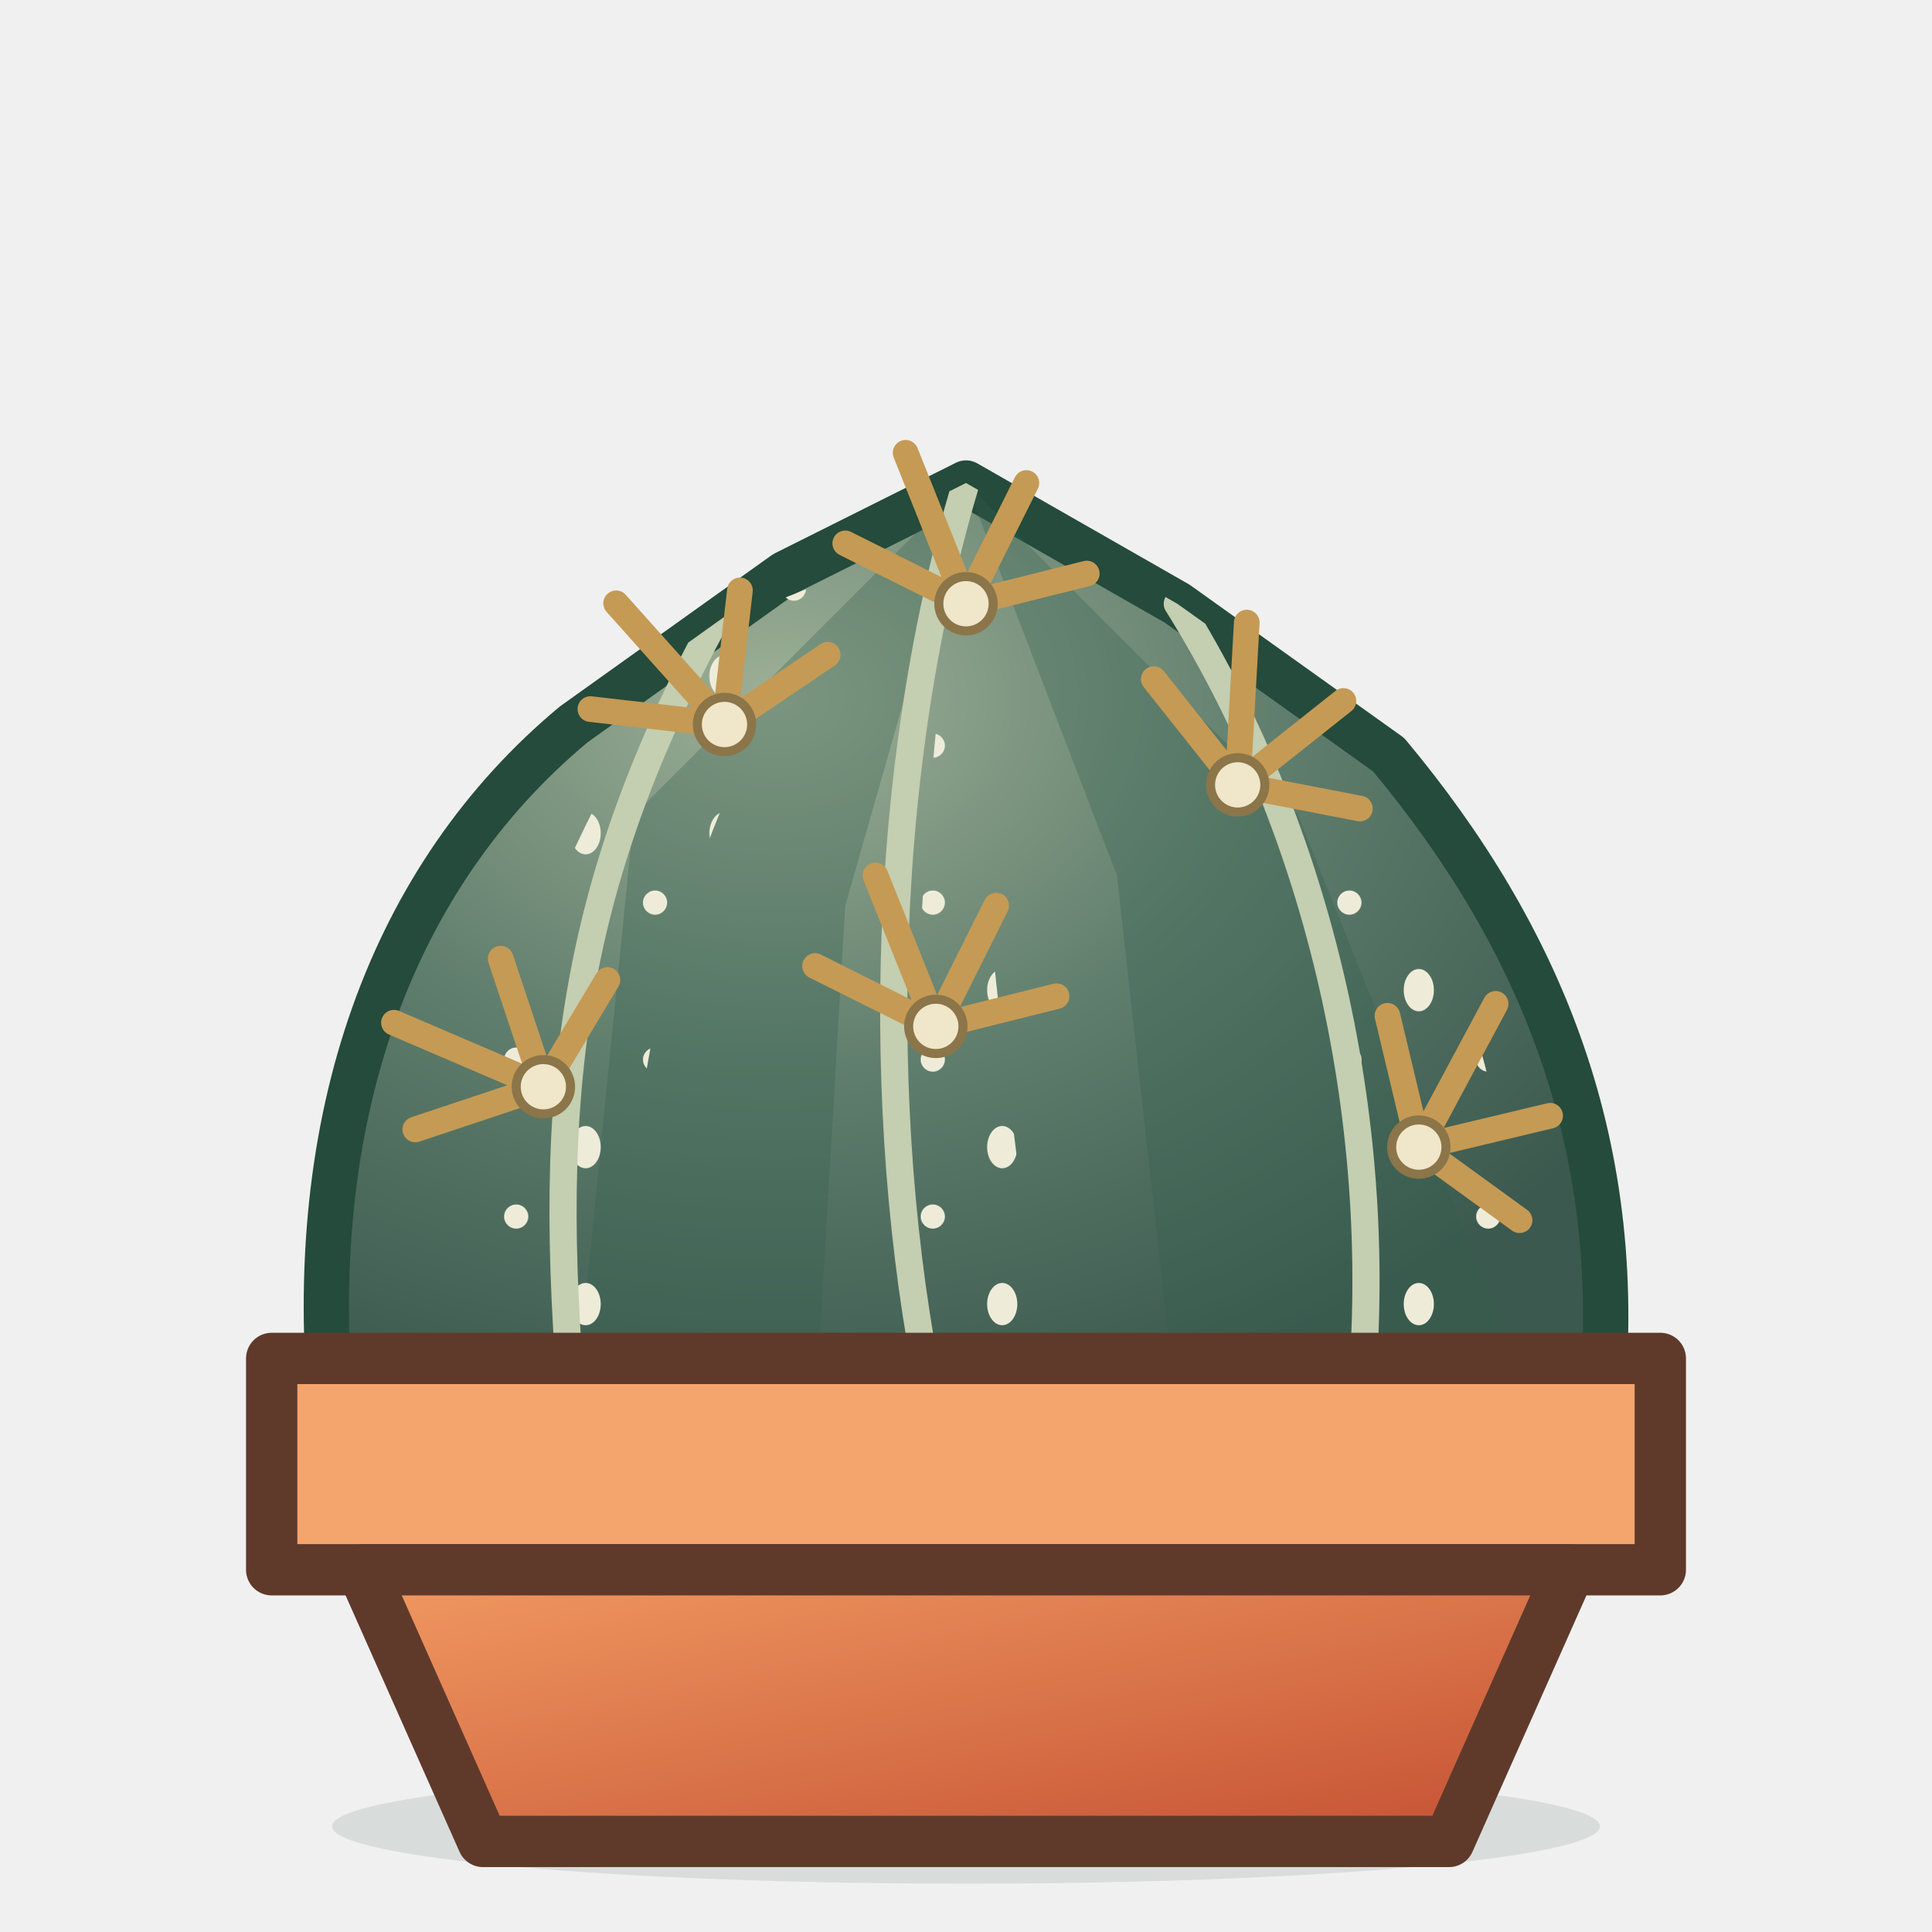
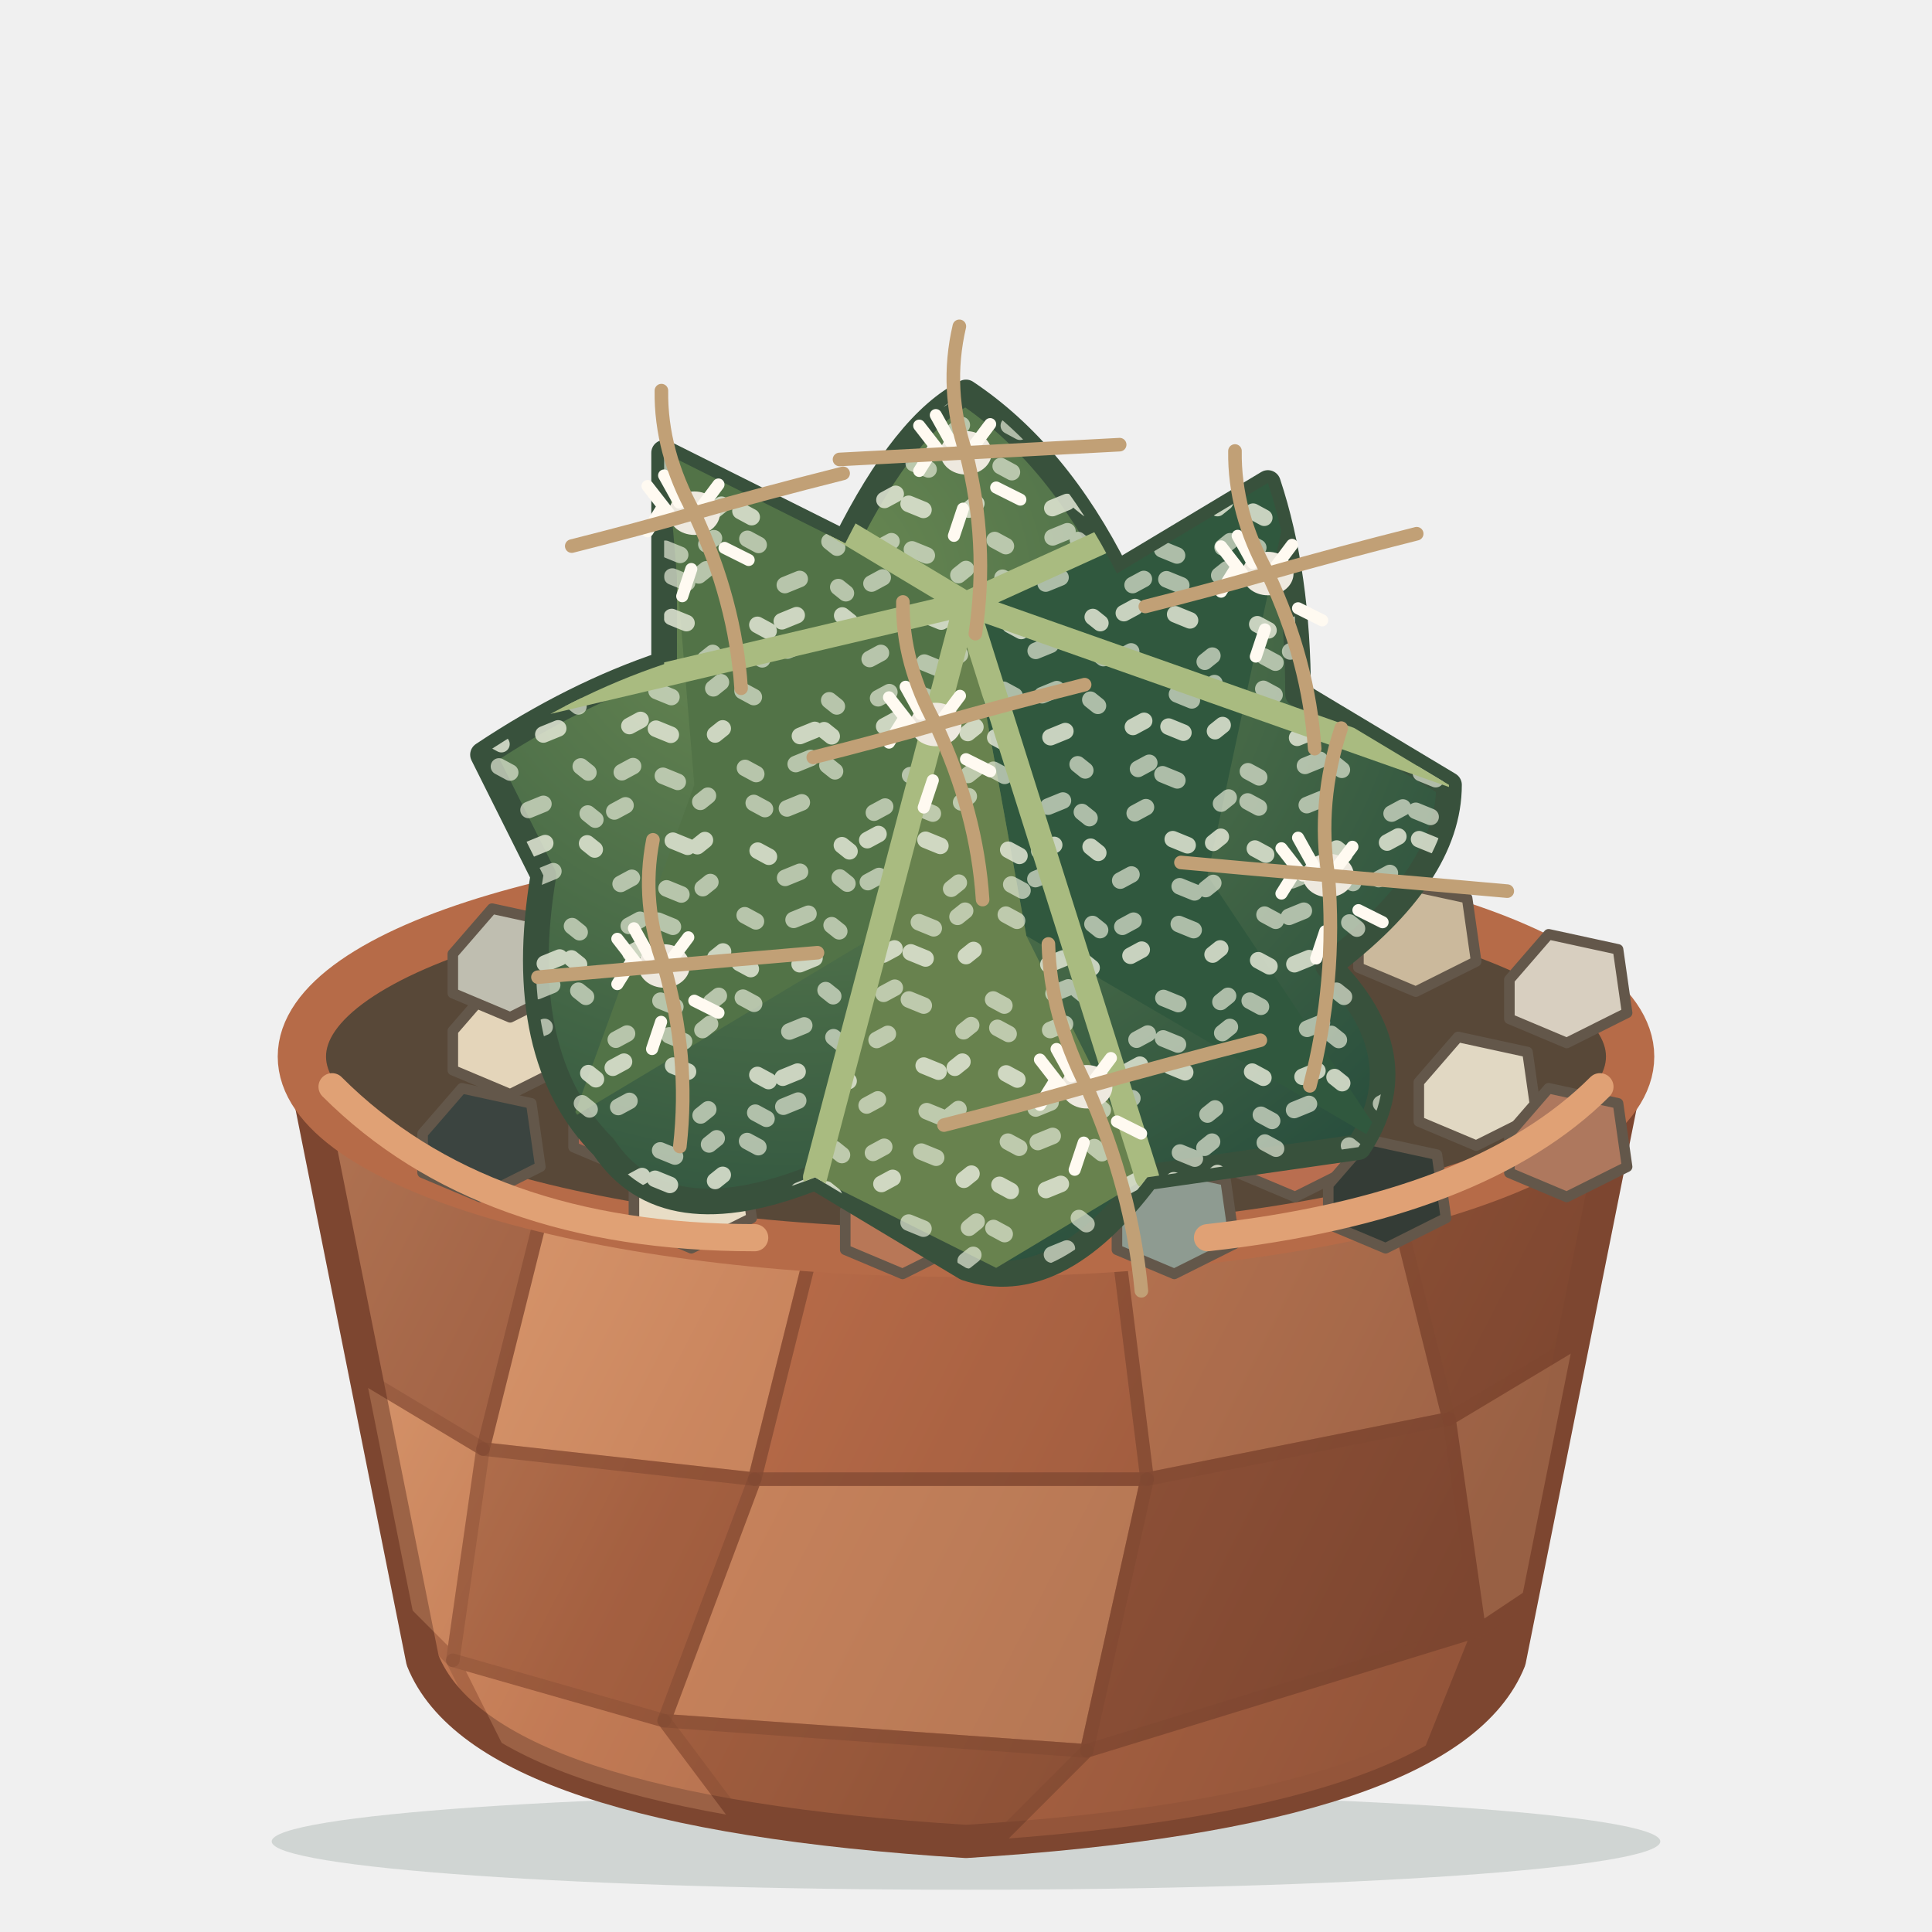
<svg xmlns="http://www.w3.org/2000/svg" viewBox="0 0 64 64" role="img" aria-labelledby="astrophytum-ornatum-title astrophytum-ornatum-description" data-plant-slug="astrophytum-ornatum" focusable="false">
  <defs>
-     <linearGradient id="astro-pot" x1="0" x2="0.9" y1="0" y2="1">
-       <stop offset="0" stop-color="#f19a62" />
-       <stop offset="1" stop-color="#c65335" />
+     <linearGradient id="nov01-a-p09-pot" x1="0" y1="0" x2="1" y2="0.3">
+       <stop stop-color="#e0a175" />
+       <stop offset="0.4" stop-color="#b66b48" />
+       <stop offset="1" stop-color="#7d4630" />
    </linearGradient>
-     <radialGradient id="ornatum-body" cx="35%" cy="23%" r="80%">
-       <stop offset="0" stop-color="#9daf96" />
-       <stop offset="0.5" stop-color="#607e6d" />
-       <stop offset="1" stop-color="#3b594e" />
+     <clipPath id="nov01-a-p09-pot-clip">
+       <path d="M10 35H54L50 55Q48 60 32 61Q16 60 14 55Z" fill="#fff" stroke="none" stroke-width="0" />
+     </clipPath>
+     <radialGradient id="nov01-a-p09-body" cx="0.32" cy="0.22" r="0.9">
+       <stop stop-color="#6c8b53" />
+       <stop offset="1" stop-color="#254b3c" />
    </radialGradient>
-     <clipPath id="ornatum-clip" clipPathUnits="userSpaceOnUse">
-       <path d="M11 47c-1-10 2-18 8-23l7-5 6-3 7 4 7 5c5 6 8 13 7 22Z" fill="none" stroke="none" stroke-width="1" stroke-linecap="round" stroke-linejoin="round" />
+     <clipPath id="nov01-a-p09-body-clip">
+       <path d="M20 38Q17 35 18 29L16 25Q19 23 22 22L22 15L28 18Q30 14 32 13Q35 15 37 19L42 16Q43 19 43 23L48 26Q48 29 44 32Q47 35 45 38L38 39Q35 43 32 42L27 39Q22 41 20 38Z" fill="#fff" stroke="none" stroke-width="0" />
    </clipPath>
-     <pattern id="ornatum-flecks" width="4.6" height="5.2" patternUnits="userSpaceOnUse">
-       <ellipse cx="1" cy="1.6" rx="0.5" ry="0.7" fill="#eeebd9" stroke="none" stroke-width="1" />
-       <ellipse cx="3.3" cy="3.9" rx="0.4" ry="0.4" fill="#eeebd9" stroke="none" stroke-width="1" />
-     </pattern>
-     <g id="astrophytum-ornatum-detail-1">
-       <path d="M0 0-2-5m2 5 2-4m-2 4-4-2m4 2 4-1" fill="none" stroke="#c59a54" stroke-width="0.85" stroke-linecap="round" stroke-linejoin="round" />
-       <ellipse cx="0" cy="0" rx="0.9" ry="0.9" fill="#f0e6c9" stroke="#8b7549" stroke-width="0.3" />
+   </defs>
+   <g stroke-linecap="round" stroke-linejoin="round">
+     <ellipse cx="32" cy="61" rx="23" ry="1.6" fill="#274537" opacity="0.16" />
+     <path d="M10 35H54L50 55Q48 60 32 61Q16 60 14 55Z" fill="url(#nov01-a-p09-pot)" stroke="#7d4630" stroke-width="1.1" />
+     <g clip-path="url(#nov01-a-p09-pot-clip)">
+       <path d="M10 36 18 40 16 48 11 45Z" fill="#7d4630" stroke="#7d4630" stroke-width="0.45" opacity="0.48" />
+       <path d="M18 40 27 41 25 49 16 48Z" fill="#e0a175" stroke="#7d4630" stroke-width="0.45" opacity="0.5" />
+       <path d="M27 41 37 41 38 49 25 49Z" fill="#b66b48" stroke="#7d4630" stroke-width="0.45" opacity="0.35" />
+       <path d="M37 41 46 39 48 47 38 49Z" fill="#e0a175" stroke="#7d4630" stroke-width="0.45" opacity="0.3" />
+       <path d="M46 39 54 36 53 44 48 47Z" fill="#7d4630" stroke="#7d4630" stroke-width="0.45" opacity="0.38" />
+       <path d="M11 45 16 48 15 55 12 52Z" fill="#e0a175" stroke="#7d4630" stroke-width="0.45" opacity="0.32" />
+       <path d="M16 48 25 49 22 57 15 55Z" fill="#7d4630" stroke="#7d4630" stroke-width="0.45" opacity="0.3" />
+       <path d="M25 49 38 49 36 58 22 57Z" fill="#e0a175" stroke="#7d4630" stroke-width="0.45" opacity="0.45" />
+       <path d="M38 49 48 47 49 54 36 58Z" fill="#7d4630" stroke="#7d4630" stroke-width="0.45" opacity="0.42" />
+       <path d="M48 47 53 44 52 52 49 54Z" fill="#e0a175" stroke="#7d4630" stroke-width="0.45" opacity="0.28" />
+       <path d="M15 55 22 57 25 61 17 59Z" fill="#e0a175" stroke="#7d4630" stroke-width="0.45" opacity="0.3" />
+       <path d="M22 57 36 58 32 62 25 61Z" fill="#7d4630" stroke="#7d4630" stroke-width="0.45" opacity="0.25" />
+       <path d="M36 58 49 54 47 59 32 62Z" fill="#b66b48" stroke="#7d4630" stroke-width="0.45" opacity="0.4" />
    </g>
-   </defs>
-   <ellipse cx="32" cy="60.5" rx="21" ry="1.9" fill="#244b3b" stroke="none" stroke-width="0" opacity="0.12" />
-   <ellipse cx="32" cy="45.5" rx="21" ry="2.1" fill="#745c45" stroke="none" stroke-width="1" />
-   <path d="M11 47c-1-10 2-18 8-23l7-5 6-3 7 4 7 5c5 6 8 13 7 22Z" fill="url(#ornatum-body)" stroke="#244b3b" stroke-width="1.5" stroke-linecap="round" stroke-linejoin="round" />
-   <g clip-path="url(#ornatum-clip)">
-     <path d="M32 16 21 27 19 47h8l1-17ZM32 16l5 13 2 18h12l-8-20Z" fill="#315d4f" stroke="none" stroke-width="0" stroke-linecap="round" stroke-linejoin="round" opacity="0.32" />
-     <path d="M23 21c-7 11-8 18-7 27h5c-1-13 2-21 7-29ZM32 16c-2 14-2 24-1 32h4c-2-14-3-23-3-32Zm8 6c5 8 6 18 5 26h5c1-12-2-20-10-26Z" fill="url(#ornatum-flecks)" stroke="none" stroke-width="1" stroke-linecap="round" stroke-linejoin="round" />
-     <path d="M32 16c-3 10-3 22-1 31M24 20c-5 9-6 16-5 27m20-27c5 8 7 18 6 27" fill="none" stroke="#c4ceb0" stroke-width="0.9" stroke-linecap="round" stroke-linejoin="round" />
+     <ellipse cx="32" cy="35" rx="22" ry="6.5" fill="#584838" stroke="#b66b48" stroke-width="1.6" />
+     <path d="m15 34.15 1.3-1.5 2.3 0.5 0.3 2.1-2 1-1.9-0.8Z" fill="#e4d5ba" stroke="#63574a" stroke-width="0.35" />
+     <path d="m19 36.7 1.3-1.5 2.3 0.5 0.3 2.1-2 1-1.9-0.8Z" fill="#af6650" stroke="#63574a" stroke-width="0.35" />
+     <path d="m24 37.55 1.3-1.5 2.3 0.5 0.3 2.1-2 1-1.9-0.8Z" fill="#bdc4bc" stroke="#63574a" stroke-width="0.35" />
+     <path d="m29 38.4 1.3-1.5 2.3 0.5 0.3 2.1-2 1-1.9-0.8Z" fill="#3a3b35" stroke="#63574a" stroke-width="0.35" />
+     <path d="m35 38.4 1.3-1.5 2.3 0.5 0.3 2.1-2 1-1.9-0.8Z" fill="#ddcdb1" stroke="#63574a" stroke-width="0.35" />
+     <path d="m41 37.55 1.3-1.5 2.3 0.5 0.3 2.1-2 1-1.9-0.8Z" fill="#b96e50" stroke="#63574a" stroke-width="0.35" />
+     <path d="m47 35.85 1.3-1.5 2.3 0.5 0.3 2.1-2 1-1.9-0.8Z" fill="#e1d8c3" stroke="#63574a" stroke-width="0.35" />
+     <path d="m14 37.55 1.3-1.5 2.3 0.5 0.3 2.1-2 1-1.9-0.8Z" fill="#3b4440" stroke="#63574a" stroke-width="0.35" />
+     <path d="m21 39.25 1.3-1.5 2.3 0.5 0.3 2.1-2 1-1.9-0.8Z" fill="#e8ddc6" stroke="#63574a" stroke-width="0.35" />
+     <path d="m28 40.1 1.3-1.5 2.3 0.5 0.3 2.1-2 1-1.9-0.8Z" fill="#b87757" stroke="#63574a" stroke-width="0.35" />
+     <path d="m37 40.1 1.3-1.5 2.3 0.5 0.3 2.1-2 1-1.9-0.8Z" fill="#8e9b91" stroke="#63574a" stroke-width="0.35" />
+     <path d="m44 39.25 1.3-1.5 2.3 0.5 0.3 2.1-2 1-1.9-0.8Z" fill="#343c36" stroke="#63574a" stroke-width="0.35" />
+     <path d="m50 37.55 1.3-1.5 2.3 0.5 0.3 2.1-2 1-1.9-0.8Z" fill="#ae785e" stroke="#63574a" stroke-width="0.35" />
+     <path d="m15 31.6 1.3-1.5 2.3 0.5 0.3 2.1-2 1-1.9-0.8Z" fill="#bfbeb0" stroke="#63574a" stroke-width="0.35" />
+     <path d="m21 30.75 1.3-1.5 2.3 0.5 0.3 2.1-2 1-1.9-0.8Z" fill="#3a3e36" stroke="#63574a" stroke-width="0.35" />
+     <path d="m45 30.75 1.3-1.5 2.3 0.5 0.3 2.1-2 1-1.9-0.8Z" fill="#cbb99c" stroke="#63574a" stroke-width="0.35" />
+     <path d="m50 32.45 1.3-1.5 2.3 0.5 0.3 2.1-2 1-1.9-0.8Z" fill="#d8cfc0" stroke="#63574a" stroke-width="0.35" />
+     <path d="M20 38Q17 35 18 29L16 25Q19 23 22 22L22 15L28 18Q30 14 32 13Q35 15 37 19L42 16Q43 19 43 23L48 26Q48 29 44 32Q47 35 45 38L38 39Q35 43 32 42L27 39Q22 41 20 38Z" fill="url(#nov01-a-p09-body)" stroke="#38513c" stroke-width="0.85" />
+     <g clip-path="url(#nov01-a-p09-body-clip)">
+       <path d="M32 20 22 14 23 26 19 37 29 31Z" fill="#527347" stroke="none" stroke-width="0" />
+       <path d="M32 20 43 15 40 29 46 38 34 31Z" fill="#30583e" stroke="none" stroke-width="0" />
+       <path d="M32 20 29 31 27 39 33 42 38 39 34 31Z" fill="#68824e" stroke="none" stroke-width="0" />
+       <path d="M16.44 13.11l0.37 0.2M17.72 12.92l0.49 -0.2M19.32 12.8l0.25 0.2M22.2 13.06l0.49 0.2M23.17 13.19l0.25 -0.2M25.05 13.15l0.37 0.2M27.89 12.82l0.25 0.2M28.7 12.83l0.37 -0.2M30.7 13l0.49 0.2M33.49 13.18l0.37 0.2M34.33 13.03l0.49 -0.2M36.26 12.85l0.25 0.2M39 12.94l0.49 0.2M40.03 13.13l0.25 -0.2M41.73 13.2l0.37 0.2M44.45 12.89l0.25 0.2M45.79 12.8l0.37 -0.2M47.17 12.89l0.49 0.2" fill="none" stroke="#e3e8d6" stroke-width="0.55" opacity="0.85" />
+       <path d="M15.25 14.17l0.25 -0.2M16.17 14.05l0.37 0.2M18 14.12l0.49 -0.2M20.73 14.44l0.37 -0.2M21.91 14.4l0.49 0.2M23.44 14.22l0.25 -0.2M26.16 14.08l0.49 -0.2M27.68 14.25l0.25 0.2M28.88 14.42l0.37 -0.2M31.61 14.28l0.25 -0.2M33.42 14.1l0.37 0.2M34.35 14.06l0.49 -0.2M37.11 14.38l0.37 -0.2M39.1 14.45l0.49 0.2M39.9 14.33l0.25 -0.2M42.71 14.05l0.49 -0.2M44.68 14.14l0.25 0.2M45.54 14.33l0.37 -0.2M48.4 14.38l0.25 -0.2" fill="none" stroke="#e3e8d6" stroke-width="0.55" opacity="0.7" />
+       <path d="M15.27 15.37l0.25 -0.2M16.11 15.56l0.37 0.2M18.9 15.65l0.25 0.2M20.9 15.47l0.37 -0.2M21.71 15.32l0.49 0.2M24.55 15.5l0.37 0.2M26.43 15.67l0.49 -0.2M27.4 15.68l0.25 0.2M30.27 15.35l0.49 0.2M31.89 15.31l0.25 -0.2M33.15 15.44l0.37 0.2M36.04 15.7l0.25 0.2M37.32 15.58l0.37 -0.2M38.92 15.39l0.49 0.2M41.79 15.39l0.37 0.2M42.78 15.58l0.49 -0.2M44.65 15.7l0.25 0.2M47.49 15.44l0.49 0.2M48.3 15.31l0.25 -0.2" fill="none" stroke="#e3e8d6" stroke-width="0.55" opacity="0.7" />
+       <path d="M15.04 16.94l0.25 -0.2M17.92 16.72l0.49 -0.2M19.04 16.57l0.25 0.2M20.8 16.58l0.37 -0.2M23.65 16.92l0.25 -0.2M24.53 16.93l0.37 0.2M26.49 16.78l0.49 -0.2M29.3 16.56l0.37 -0.2M30.1 16.69l0.49 0.2M32.09 16.88l0.25 -0.2M34.86 16.83l0.49 -0.2M35.77 16.64l0.25 0.2M37.6 16.55l0.37 -0.2M40.33 16.83l0.25 -0.2M41.51 16.95l0.37 0.2M43.05 16.88l0.49 -0.2M45.77 16.56l0.37 -0.2M47.28 16.6l0.49 0.2M48.48 16.78l0.25 -0.2" fill="none" stroke="#e3e8d6" stroke-width="0.55" opacity="0.85" />
+       <path d="M16.6 17.82l0.37 0.2M17.64 17.83l0.49 -0.2M19.33 18l0.25 0.2M22.04 18.18l0.49 0.2M23.4 18.03l0.25 -0.2M24.76 17.85l0.37 0.2M27.48 17.94l0.25 0.2M29.16 18.13l0.37 -0.2M30.21 18.2l0.49 0.2M32.95 17.89l0.37 0.2M34.87 17.8l0.49 -0.2M35.71 17.89l0.25 0.2M38.5 18.2l0.49 0.2M40.5 18.13l0.25 -0.2M41.31 17.94l0.37 0.2M44.14 17.85l0.25 0.2M46.03 18.03l0.37 -0.2M47 18.18l0.49 0.2" fill="none" stroke="#e3e8d6" stroke-width="0.55" opacity="0.7" />
+       <path d="M14.71 19.08l0.25 -0.2M16.7 19.25l0.37 0.2M17.5 19.42l0.49 -0.2M20.31 19.28l0.37 -0.2M22.27 19.1l0.49 0.2M23.15 19.06l0.25 -0.2M26 19.38l0.49 -0.2M27.77 19.45l0.25 0.2M28.87 19.33l0.37 -0.2M31.75 19.05l0.25 -0.2M33.21 19.14l0.37 0.2M34.64 19.33l0.49 -0.2M37.52 19.38l0.37 -0.2M38.64 19.19l0.49 0.2M40.39 19.06l0.25 -0.2M43.25 19.28l0.49 -0.2M44.13 19.43l0.25 0.2M46.09 19.42l0.37 -0.2M48.9 19.08l0.25 -0.2" fill="none" stroke="#e3e8d6" stroke-width="0.55" opacity="0.7" />
+       <path d="M14.92 20.67l0.25 -0.2M16.52 20.68l0.37 0.2M19.4 20.35l0.25 0.2M20.37 20.31l0.37 -0.2M22.25 20.44l0.49 0.2M25.09 20.7l0.37 0.2M25.9 20.58l0.49 -0.2M27.9 20.39l0.25 0.2M30.69 20.39l0.49 0.2M31.53 20.58l0.25 -0.2M33.46 20.7l0.37 0.2M36.2 20.44l0.25 0.2M37.23 20.31l0.37 -0.2M38.93 20.35l0.49 0.2M41.65 20.68l0.37 0.2M42.99 20.67l0.49 -0.2M44.37 20.5l0.25 0.2M47.08 20.32l0.49 0.2M48.75 20.47l0.25 -0.2" fill="none" stroke="#e3e8d6" stroke-width="0.55" opacity="0.85" />
+       <path d="M15.2 21.78l0.25 -0.2M17.93 21.56l0.49 -0.2M19.11 21.69l0.25 0.2M20.64 21.88l0.37 -0.2M23.36 21.83l0.25 -0.2M24.88 21.64l0.37 0.2M26.08 21.55l0.49 -0.2M28.81 21.83l0.37 -0.2M30.62 21.95l0.49 0.2M31.55 21.88l0.25 -0.2M34.31 21.56l0.49 -0.2M36.3 21.6l0.25 0.2M37.1 21.78l0.37 -0.2M39.91 21.92l0.25 -0.2M41.88 21.75l0.37 0.2M42.74 21.58l0.49 -0.2M45.6 21.72l0.37 -0.2M47.37 21.9l0.49 0.2M48.47 21.94l0.25 -0.2" fill="none" stroke="#e3e8d6" stroke-width="0.55" opacity="0.7" />
+       <path d="M16.1 22.94l0.37 0.2M18.1 23.13l0.49 -0.2M18.91 23.2l0.25 0.2M21.75 22.89l0.49 0.2M23.63 22.8l0.25 -0.2M24.6 22.89l0.37 0.2M27.47 23.2l0.25 0.2M29.09 23.13l0.37 -0.2M30.35 22.94l0.49 0.2M33.24 22.85l0.37 0.2M34.52 23.03l0.49 -0.2M36.12 23.18l0.25 0.2M38.99 23l0.49 0.2M39.98 22.83l0.25 -0.2M41.85 22.82l0.37 0.2M44.69 23.15l0.25 0.2M45.5 23.19l0.37 -0.2M47.5 23.05l0.49 0.2" fill="none" stroke="#e3e8d6" stroke-width="0.55" opacity="0.7" />
+       <path d="M15.12 24.38l0.25 -0.2M16.24 24.45l0.37 0.2M18 24.33l0.49 -0.2M20.85 24.05l0.37 -0.2M21.73 24.14l0.49 0.2M23.69 24.33l0.25 -0.2M26.5 24.38l0.49 -0.2M27.3 24.19l0.25 0.2M29.29 24.06l0.37 -0.2M32.06 24.28l0.25 -0.2M32.97 24.43l0.37 0.2M34.8 24.42l0.49 -0.2M37.53 24.08l0.37 -0.2M38.71 24.07l0.49 0.2M40.25 24.22l0.25 -0.2M42.97 24.44l0.49 -0.2M44.48 24.3l0.25 0.2M45.68 24.12l0.37 -0.2M48.41 24.17l0.25 -0.2" fill="none" stroke="#e3e8d6" stroke-width="0.55" opacity="0.85" />
+       <path d="M14.84 25.58l0.25 -0.2M16.53 25.39l0.37 0.2M19.24 25.39l0.25 0.2M20.6 25.58l0.37 -0.2M21.96 25.7l0.49 0.2M24.68 25.44l0.37 0.2M26.36 25.31l0.49 -0.2M27.41 25.35l0.25 0.2M30.15 25.68l0.49 0.2M32.07 25.67l0.25 -0.2M32.91 25.5l0.37 0.2M35.7 25.32l0.25 0.2M37.7 25.47l0.37 -0.2M38.51 25.65l0.49 0.2M41.34 25.55l0.37 0.2M43.23 25.37l0.49 -0.2M44.2 25.3l0.25 0.2M47.07 25.61l0.49 0.2M48.69 25.7l0.25 -0.2" fill="none" stroke="#e3e8d6" stroke-width="0.55" opacity="0.7" />
+       <path d="M14.7 26.55l0.25 -0.2M17.51 26.83l0.49 -0.2M19.47 26.95l0.25 0.2M20.35 26.88l0.37 -0.2M23.2 26.56l0.25 -0.2M24.97 26.6l0.37 0.2M26.07 26.78l0.49 -0.2M28.95 26.92l0.37 -0.2M30.41 26.75l0.49 0.2M31.84 26.58l0.25 -0.2M34.72 26.72l0.49 -0.2M35.84 26.9l0.25 0.2M37.59 26.94l0.37 -0.2M40.45 26.62l0.25 -0.2M41.33 26.55l0.37 0.2M43.29 26.67l0.49 -0.2M46.1 26.95l0.37 -0.2M46.9 26.86l0.49 0.2M48.89 26.66l0.25 -0.2" fill="none" stroke="#e3e8d6" stroke-width="0.55" opacity="0.7" />
+       <path d="M16.6 28.2l0.37 0.2M17.57 28.13l0.49 -0.2M19.45 27.94l0.25 0.2M22.29 27.85l0.49 0.2M23.1 28.03l0.25 -0.2M25.1 28.18l0.37 0.2M27.89 28l0.25 0.2M28.73 27.83l0.37 -0.2M30.66 27.82l0.49 0.2M33.4 28.15l0.37 0.2M34.43 28.19l0.49 -0.2M36.13 28.05l0.25 0.2M38.85 27.8l0.49 0.2M40.19 27.92l0.25 -0.2M41.57 28.11l0.37 0.2M44.28 28.11l0.25 0.2M45.95 27.91l0.37 -0.2M47.01 27.8l0.49 0.2" fill="none" stroke="#e3e8d6" stroke-width="0.55" opacity="0.85" />
+       <path d="M15.13 29.38l0.25 -0.2M16.31 29.19l0.37 0.2M17.84 29.06l0.49 -0.2M20.56 29.28l0.37 -0.2M22.08 29.43l0.49 0.2M23.28 29.42l0.25 -0.2M26.01 29.08l0.49 -0.2M27.82 29.07l0.25 0.2M28.75 29.22l0.37 -0.2M31.51 29.44l0.25 -0.2M33.5 29.3l0.37 0.2M34.3 29.12l0.49 -0.2M37.11 29.17l0.37 -0.2M39.08 29.36l0.49 0.2M39.94 29.45l0.25 -0.2M42.8 29.16l0.49 -0.2M44.57 29.05l0.25 0.2M45.67 29.12l0.37 -0.2M48.55 29.44l0.25 -0.2" fill="none" stroke="#e3e8d6" stroke-width="0.55" opacity="0.7" />
+       <path d="M15.3 30.31l0.25 -0.2M16.11 30.35l0.37 0.2M18.95 30.68l0.25 0.2M20.83 30.67l0.37 -0.2M21.8 30.5l0.49 0.2M24.67 30.32l0.37 0.2M26.29 30.47l0.49 -0.2M27.55 30.65l0.25 0.2M30.44 30.55l0.49 0.2M31.72 30.37l0.25 -0.2M33.32 30.3l0.37 0.2M36.19 30.61l0.25 0.2M37.18 30.7l0.37 -0.2M39.05 30.61l0.49 0.2M41.89 30.3l0.37 0.2M42.7 30.37l0.49 -0.2M44.7 30.56l0.25 0.2M47.49 30.65l0.49 0.2M48.32 30.47l0.25 -0.2" fill="none" stroke="#e3e8d6" stroke-width="0.55" opacity="0.7" />
+       <path d="M15.2 31.78l0.25 -0.2M18.05 31.92l0.49 -0.2M18.93 31.75l0.25 0.2M20.89 31.58l0.37 -0.2M23.7 31.72l0.25 -0.2M24.5 31.9l0.37 0.2M26.49 31.94l0.49 -0.2M29.26 31.62l0.37 -0.2M30.17 31.55l0.49 0.2M32 31.67l0.25 -0.2M34.73 31.95l0.49 -0.2M35.91 31.86l0.25 0.2M37.45 31.66l0.37 -0.2M40.17 31.62l0.25 -0.2M41.68 31.81l0.37 0.2M42.88 31.94l0.49 -0.2M45.61 31.72l0.37 -0.2M47.42 31.57l0.49 0.2M48.35 31.58l0.25 -0.2" fill="none" stroke="#e3e8d6" stroke-width="0.55" opacity="0.85" />
+       <path d="M16.44 33l0.37 0.2M17.8 32.83l0.49 -0.2M19.16 32.82l0.25 0.2M21.88 33.15l0.49 0.2M23.56 33.19l0.25 -0.2M24.61 33.05l0.37 0.2M27.35 32.8l0.25 0.2M29.27 32.92l0.37 -0.2M30.11 33.11l0.49 0.2M32.9 33.11l0.37 0.2M34.9 32.91l0.49 -0.2M35.71 32.8l0.25 0.2M38.54 33.06l0.49 0.2M40.43 33.19l0.25 -0.2M41.4 33.15l0.37 0.2M44.27 32.82l0.25 0.2M45.89 32.83l0.37 -0.2M47.15 33l0.49 0.2" fill="none" stroke="#e3e8d6" stroke-width="0.55" opacity="0.7" />
+       <path d="M14.71 34.08l0.25 -0.2M16.67 34.07l0.37 0.2M17.55 34.22l0.49 -0.2M20.4 34.44l0.37 -0.2M22.17 34.3l0.49 0.2M23.27 34.12l0.25 -0.2M26.15 34.17l0.49 -0.2M27.61 34.36l0.25 0.2M29.04 34.45l0.37 -0.2M31.92 34.16l0.25 -0.2M33.04 34.05l0.37 0.2M34.79 34.12l0.49 -0.2M37.65 34.44l0.37 -0.2M38.53 34.4l0.49 0.2M40.49 34.22l0.25 -0.2M43.3 34.08l0.49 -0.2M44.1 34.25l0.25 0.2M46.09 34.42l0.37 -0.2M48.86 34.27l0.25 -0.2" fill="none" stroke="#e3e8d6" stroke-width="0.55" opacity="0.7" />
+       <path d="M14.77 35.47l0.25 -0.2M16.65 35.65l0.37 0.2M19.49 35.55l0.25 0.2M20.3 35.37l0.37 -0.2M22.3 35.3l0.49 0.2M25.09 35.61l0.37 0.2M25.93 35.7l0.49 -0.2M27.86 35.61l0.25 0.2M30.6 35.3l0.49 0.2M31.63 35.37l0.25 -0.2M33.33 35.56l0.37 0.2M36.05 35.65l0.25 0.2M37.39 35.47l0.37 -0.2M38.77 35.32l0.49 0.2M41.48 35.5l0.37 0.2M43.15 35.67l0.49 -0.2M44.21 35.68l0.25 0.2M46.95 35.35l0.49 0.2M48.87 35.31l0.25 -0.2" fill="none" stroke="#e3e8d6" stroke-width="0.55" opacity="0.85" />
+       <path d="M15.04 36.94l0.25 -0.2M17.76 36.62l0.49 -0.2M19.28 36.55l0.25 0.2M20.48 36.67l0.37 -0.2M23.21 36.95l0.25 -0.2M25.02 36.86l0.37 0.2M25.95 36.66l0.49 -0.2M28.71 36.62l0.37 -0.2M30.7 36.81l0.49 0.2M31.5 36.94l0.25 -0.2M34.31 36.72l0.49 -0.2M36.28 36.57l0.25 0.2M37.14 36.58l0.37 -0.2M40 36.92l0.25 -0.2M41.77 36.93l0.37 0.2M42.87 36.77l0.49 -0.2M45.75 36.56l0.37 -0.2M47.21 36.7l0.49 0.2M48.63 36.88l0.25 -0.2" fill="none" stroke="#e3e8d6" stroke-width="0.55" opacity="0.7" />
+       <path d="M16.15 37.8l0.37 0.2M18.03 37.92l0.49 -0.2M19 38.11l0.25 0.2M21.87 38.11l0.49 0.2M23.49 37.91l0.25 -0.2M24.75 37.8l0.37 0.2M27.64 38.06l0.25 0.2M28.92 38.19l0.37 -0.2M30.52 38.15l0.49 0.2M33.39 37.82l0.37 0.2M34.38 37.83l0.49 -0.2M36.25 38l0.25 0.2M39.09 38.18l0.49 0.2M39.9 38.02l0.25 -0.2M41.9 37.85l0.37 0.2M44.69 37.95l0.25 0.2M45.52 38.13l0.37 -0.2M47.46 38.2l0.49 0.2" fill="none" stroke="#e3e8d6" stroke-width="0.55" opacity="0.7" />
+       <path d="M15.25 39.17l0.25 -0.2M16.13 39.36l0.37 0.2M18.09 39.45l0.49 -0.2M20.9 39.16l0.37 -0.2M21.7 39.05l0.49 0.2M23.69 39.12l0.25 -0.2M26.46 39.44l0.49 -0.2M27.37 39.4l0.25 0.2M29.2 39.22l0.37 -0.2M31.93 39.08l0.25 -0.2M33.11 39.25l0.37 0.2M34.65 39.42l0.49 -0.2M37.37 39.27l0.37 -0.2M38.88 39.1l0.49 0.2M40.08 39.06l0.25 -0.2M42.81 39.38l0.49 -0.2M44.62 39.45l0.25 0.2M45.55 39.33l0.37 -0.2M48.32 39.05l0.25 -0.2" fill="none" stroke="#e3e8d6" stroke-width="0.55" opacity="0.85" />
+       <path d="M15 40.7l0.25 -0.2M16.36 40.61l0.37 0.2M19.08 40.3l0.25 0.2M20.76 40.37l0.37 -0.2M21.81 40.56l0.49 0.2M24.55 40.65l0.37 0.2M26.47 40.47l0.49 -0.2M27.31 40.32l0.25 0.2M30.1 40.5l0.49 0.2M32.1 40.67l0.25 -0.2M32.91 40.68l0.37 0.2M35.74 40.35l0.25 0.2M37.63 40.31l0.37 -0.2M38.6 40.45l0.49 0.2M41.47 40.7l0.37 0.2M43.09 40.58l0.49 -0.2M44.35 40.39l0.25 0.2M47.23 40.4l0.49 0.2M48.53 40.59l0.25 -0.2" fill="none" stroke="#e3e8d6" stroke-width="0.55" opacity="0.7" />
+       <path d="M14.75 41.66l0.25 -0.2M17.6 41.62l0.49 -0.2M19.37 41.81l0.25 0.2M20.47 41.94l0.37 -0.2M23.35 41.72l0.25 -0.2M24.81 41.57l0.37 0.2M26.24 41.58l0.49 -0.2M29.12 41.92l0.37 -0.2M30.24 41.93l0.49 0.2M31.99 41.77l0.25 -0.2M34.85 41.56l0.49 -0.2M35.73 41.7l0.25 0.2M37.69 41.88l0.37 -0.2M40.5 41.83l0.25 -0.2M41.3 41.64l0.37 0.2M43.29 41.55l0.49 -0.2M46.06 41.84l0.37 -0.2M46.97 41.95l0.49 0.2M48.8 41.88l0.25 -0.2" fill="none" stroke="#e3e8d6" stroke-width="0.55" opacity="0.7" />
+       <path d="M32 20 22 14M32 20 43 15M32 20 49 26M32 20 38 39M32 20 27 39M32 20 15 24" fill="none" stroke="#a9bb80" stroke-width="0.8" />
+     </g>
+     <ellipse cx="23" cy="17" rx="0.85" ry="0.72" fill="#eee9df" />
+     <path d="m22.15 17 -0.7-0.9m0.5 0.7-0.5 0.8m1.05-0.95-0.5-0.9m1.2 1.1 0.6-0.8m0.2 2.1 0.8 0.4m-1.9 0.3-0.3 0.9" fill="none" stroke="#fffaf1" stroke-width="0.4" />
+     <ellipse cx="23" cy="17" rx="0.2" ry="0.16" fill="#d9ceb2" />
+     <path d="M23 17Q21.88 14.97 21.91 12.94" fill="none" stroke="#c1a076" stroke-width="0.45" />
+     <path d="M23 17Q25.31 16.34 27.93 15.68" fill="none" stroke="#c1a076" stroke-width="0.45" />
+     <path d="M23 17Q24.36 19.9 24.55 22.8" fill="none" stroke="#c1a076" stroke-width="0.45" />
+     <path d="M23 17Q21.13 17.54 18.94 18.09" fill="none" stroke="#c1a076" stroke-width="0.45" />
+     <ellipse cx="32" cy="15" rx="0.85" ry="0.72" fill="#eee9df" />
+     <path d="m31.15 15 -0.7-0.9m0.5 0.7-0.5 0.8m1.05-0.95-0.5-0.9m1.2 1.1 0.6-0.8m0.2 2.1 0.8 0.4m-1.9 0.3-0.3 0.9" fill="none" stroke="#fffaf1" stroke-width="0.4" />
+     <ellipse cx="32" cy="15" rx="0.2" ry="0.16" fill="#d9ceb2" />
+     <path d="M32 15Q31.29 12.9 31.78 10.81" fill="none" stroke="#c1a076" stroke-width="0.45" />
+     <path d="M32 15Q34.52 14.87 37.09 14.73" fill="none" stroke="#c1a076" stroke-width="0.45" />
+     <path d="M32 15Q32.76 18 32.31 20.99" fill="none" stroke="#c1a076" stroke-width="0.45" />
+     <path d="M32 15Q29.93 15.11 27.81 15.22" fill="none" stroke="#c1a076" stroke-width="0.45" />
+     <ellipse cx="42" cy="19" rx="0.85" ry="0.72" fill="#eee9df" />
+     <path d="m41.15 19 -0.7-0.9m0.5 0.7-0.5 0.8m1.05-0.95-0.5-0.9m1.2 1.1 0.6-0.8m0.2 2.1 0.8 0.4m-1.9 0.3-0.3 0.9" fill="none" stroke="#fffaf1" stroke-width="0.4" />
+     <ellipse cx="42" cy="19" rx="0.2" ry="0.16" fill="#d9ceb2" />
+     <path d="M42 19Q40.88 16.97 40.91 14.94" fill="none" stroke="#c1a076" stroke-width="0.45" />
+     <path d="M42 19Q44.31 18.34 46.93 17.68" fill="none" stroke="#c1a076" stroke-width="0.45" />
+     <path d="M42 19Q43.36 21.9 43.55 24.8" fill="none" stroke="#c1a076" stroke-width="0.45" />
+     <path d="M42 19Q40.13 19.54 37.94 20.09" fill="none" stroke="#c1a076" stroke-width="0.45" />
+     <ellipse cx="44" cy="29" rx="0.85" ry="0.72" fill="#eee9df" />
+     <path d="m43.15 29 -0.7-0.9m0.5 0.7-0.5 0.8m1.05-0.95-0.5-0.9m1.2 1.1 0.6-0.8m0.2 2.1 0.8 0.4m-1.9 0.3-0.3 0.9" fill="none" stroke="#fffaf1" stroke-width="0.4" />
+     <ellipse cx="44" cy="29" rx="0.2" ry="0.16" fill="#d9ceb2" />
+     <path d="M44 29Q43.62 26.56 44.43 24.12" fill="none" stroke="#c1a076" stroke-width="0.45" />
+     <path d="M44 29Q47.02 29.26 49.93 29.52" fill="none" stroke="#c1a076" stroke-width="0.45" />
+     <path d="M44 29Q44.29 32.49 43.39 35.97" fill="none" stroke="#c1a076" stroke-width="0.45" />
+     <path d="M44 29Q41.51 28.79 39.12 28.57" fill="none" stroke="#c1a076" stroke-width="0.45" />
+     <ellipse cx="36" cy="36" rx="0.85" ry="0.72" fill="#eee9df" />
+     <path d="m35.15 36 -0.7-0.9m0.5 0.7-0.5 0.8m1.05-0.95-0.5-0.9m1.2 1.1 0.6-0.8m0.2 2.1 0.8 0.4m-1.9 0.3-0.3 0.9" fill="none" stroke="#fffaf1" stroke-width="0.4" />
+     <ellipse cx="36" cy="36" rx="0.2" ry="0.16" fill="#d9ceb2" />
+     <path d="M36 36Q34.79 33.63 34.73 31.27" fill="none" stroke="#c1a076" stroke-width="0.45" />
+     <path d="M36 36Q38.72 35.23 41.75 34.46" fill="none" stroke="#c1a076" stroke-width="0.45" />
+     <path d="M36 36Q37.49 39.38 37.81 42.76" fill="none" stroke="#c1a076" stroke-width="0.45" />
+     <path d="M36 36Q33.79 36.63 31.27 37.27" fill="none" stroke="#c1a076" stroke-width="0.45" />
+     <ellipse cx="22" cy="32" rx="0.85" ry="0.72" fill="#eee9df" />
+     <path d="m21.15 32 -0.7-0.9m0.5 0.7-0.5 0.8m1.05-0.95-0.5-0.9m1.2 1.1 0.6-0.8m0.2 2.1 0.8 0.4m-1.9 0.3-0.3 0.9" fill="none" stroke="#fffaf1" stroke-width="0.4" />
+     <ellipse cx="22" cy="32" rx="0.2" ry="0.16" fill="#d9ceb2" />
+     <path d="M22 32Q21.22 29.91 21.63 27.82" fill="none" stroke="#c1a076" stroke-width="0.45" />
+     <path d="M22 32Q24.49 31.78 27.08 31.56" fill="none" stroke="#c1a076" stroke-width="0.45" />
+     <path d="M22 32Q22.86 34.99 22.52 37.98" fill="none" stroke="#c1a076" stroke-width="0.45" />
+     <path d="M22 32Q19.96 32.18 17.82 32.37" fill="none" stroke="#c1a076" stroke-width="0.45" />
+     <ellipse cx="31" cy="24" rx="0.85" ry="0.72" fill="#eee9df" />
+     <path d="m30.15 24 -0.7-0.9m0.5 0.7-0.5 0.8m1.05-0.95-0.5-0.9m1.2 1.1 0.6-0.8m0.2 2.1 0.8 0.4m-1.9 0.3-0.3 0.9" fill="none" stroke="#fffaf1" stroke-width="0.4" />
+     <ellipse cx="31" cy="24" rx="0.2" ry="0.16" fill="#d9ceb2" />
+     <path d="M31 24Q29.88 21.97 29.91 19.94" fill="none" stroke="#c1a076" stroke-width="0.45" />
+     <path d="M31 24Q33.31 23.34 35.93 22.68" fill="none" stroke="#c1a076" stroke-width="0.45" />
+     <path d="M31 24Q32.36 26.9 32.55 29.8" fill="none" stroke="#c1a076" stroke-width="0.45" />
+     <path d="M31 24Q29.13 24.54 26.94 25.09" fill="none" stroke="#c1a076" stroke-width="0.45" />
+     <path d="M11 36Q16 41 25 41M40 41q9-1 13-5" fill="none" stroke="#e0a175" stroke-width="0.9" />
  </g>
-   <use href="#astrophytum-ornatum-detail-1" transform="translate(24 24) rotate(-20)" />
-   <use href="#astrophytum-ornatum-detail-1" transform="translate(32 20) rotate(0)" />
-   <use href="#astrophytum-ornatum-detail-1" transform="translate(41 26) rotate(25)" />
-   <use href="#astrophytum-ornatum-detail-1" transform="translate(18 36) rotate(-45)" />
-   <use href="#astrophytum-ornatum-detail-1" transform="translate(31 34) rotate(0)" />
-   <use href="#astrophytum-ornatum-detail-1" transform="translate(47 38) rotate(50)" />
-   <path d="M9 45h46v7H9z" fill="#f4a56d" stroke="#5f3a2a" stroke-linejoin="round" stroke-width="1.7" />
-   <path d="m12 52 4 9h32l4-9Z" fill="url(#astro-pot)" stroke="#5f3a2a" stroke-linejoin="round" stroke-width="1.7" />
</svg>
